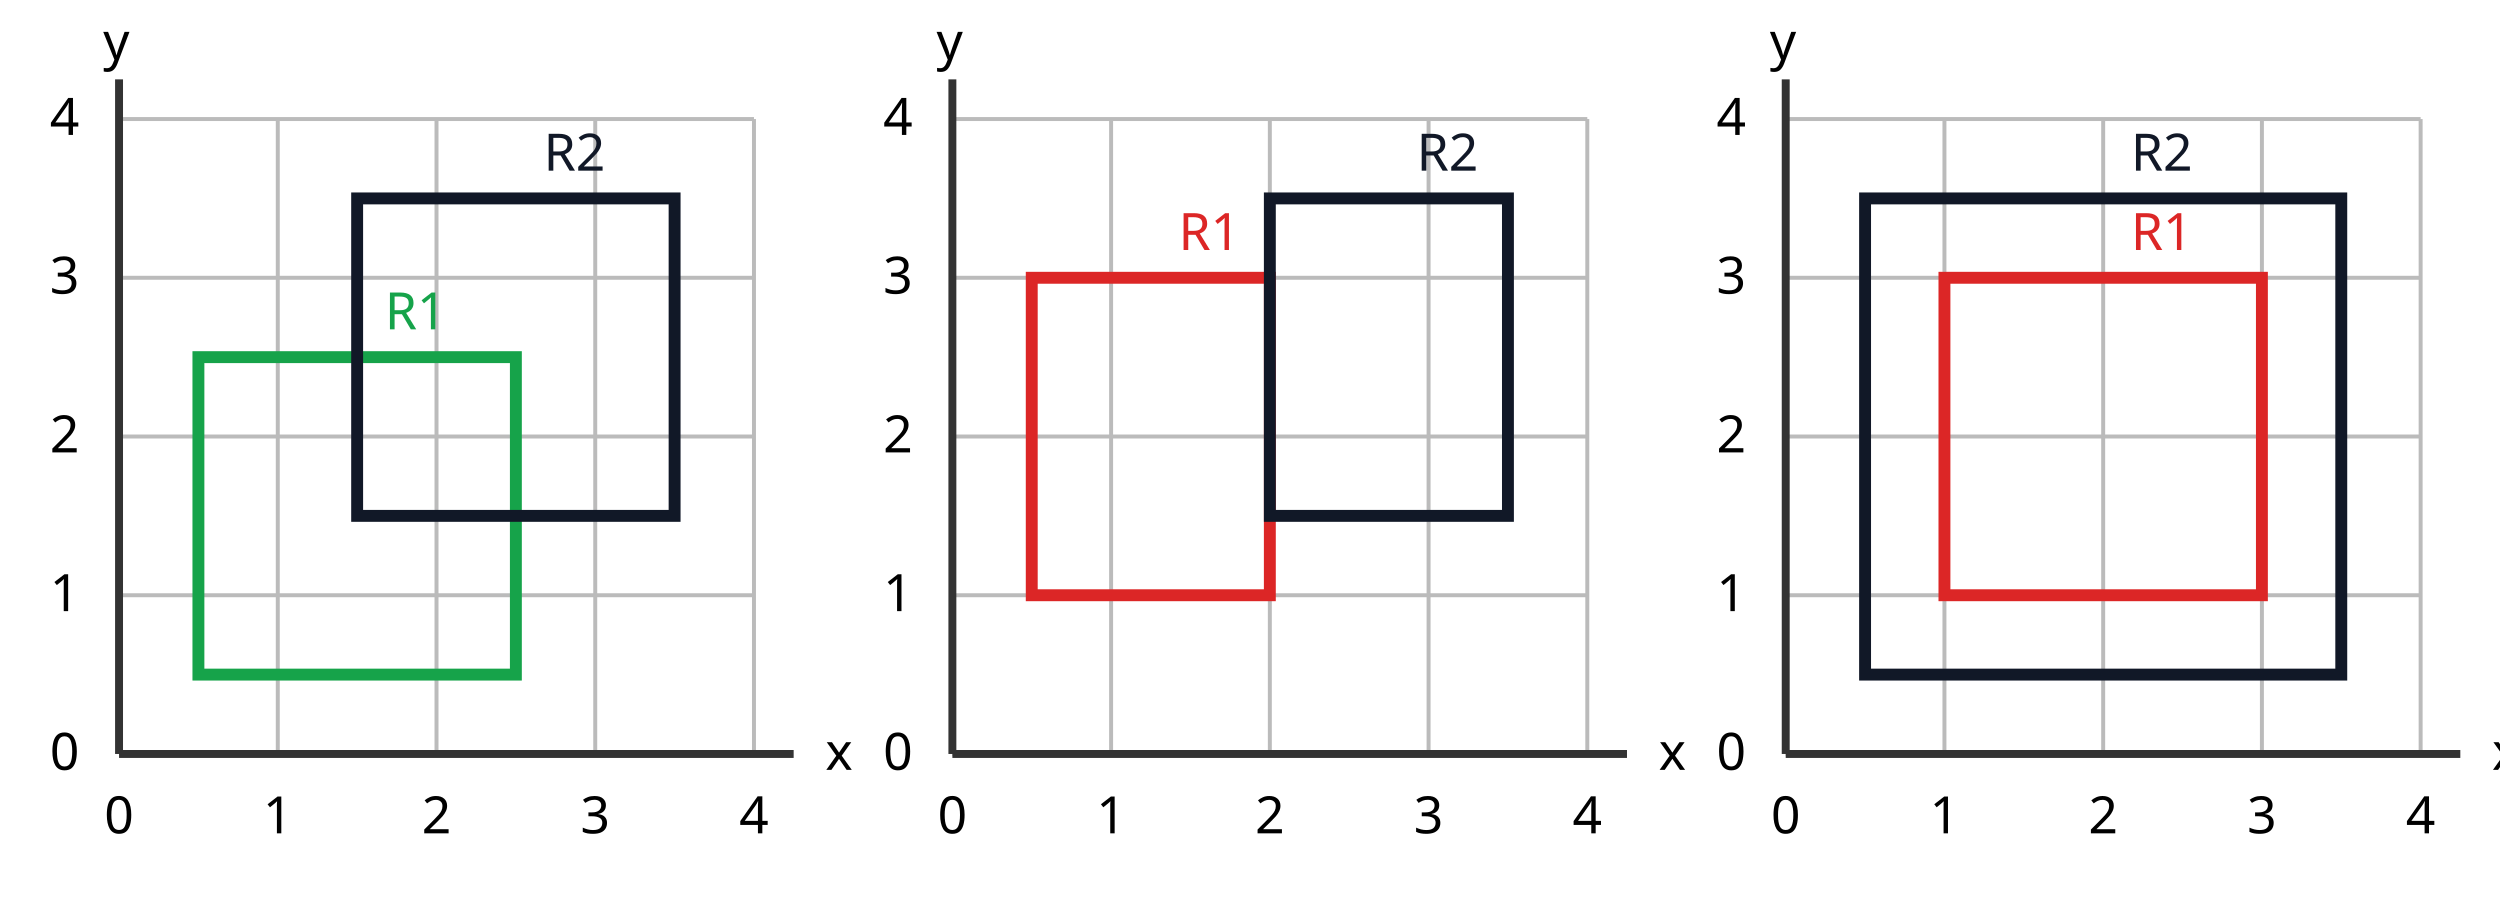
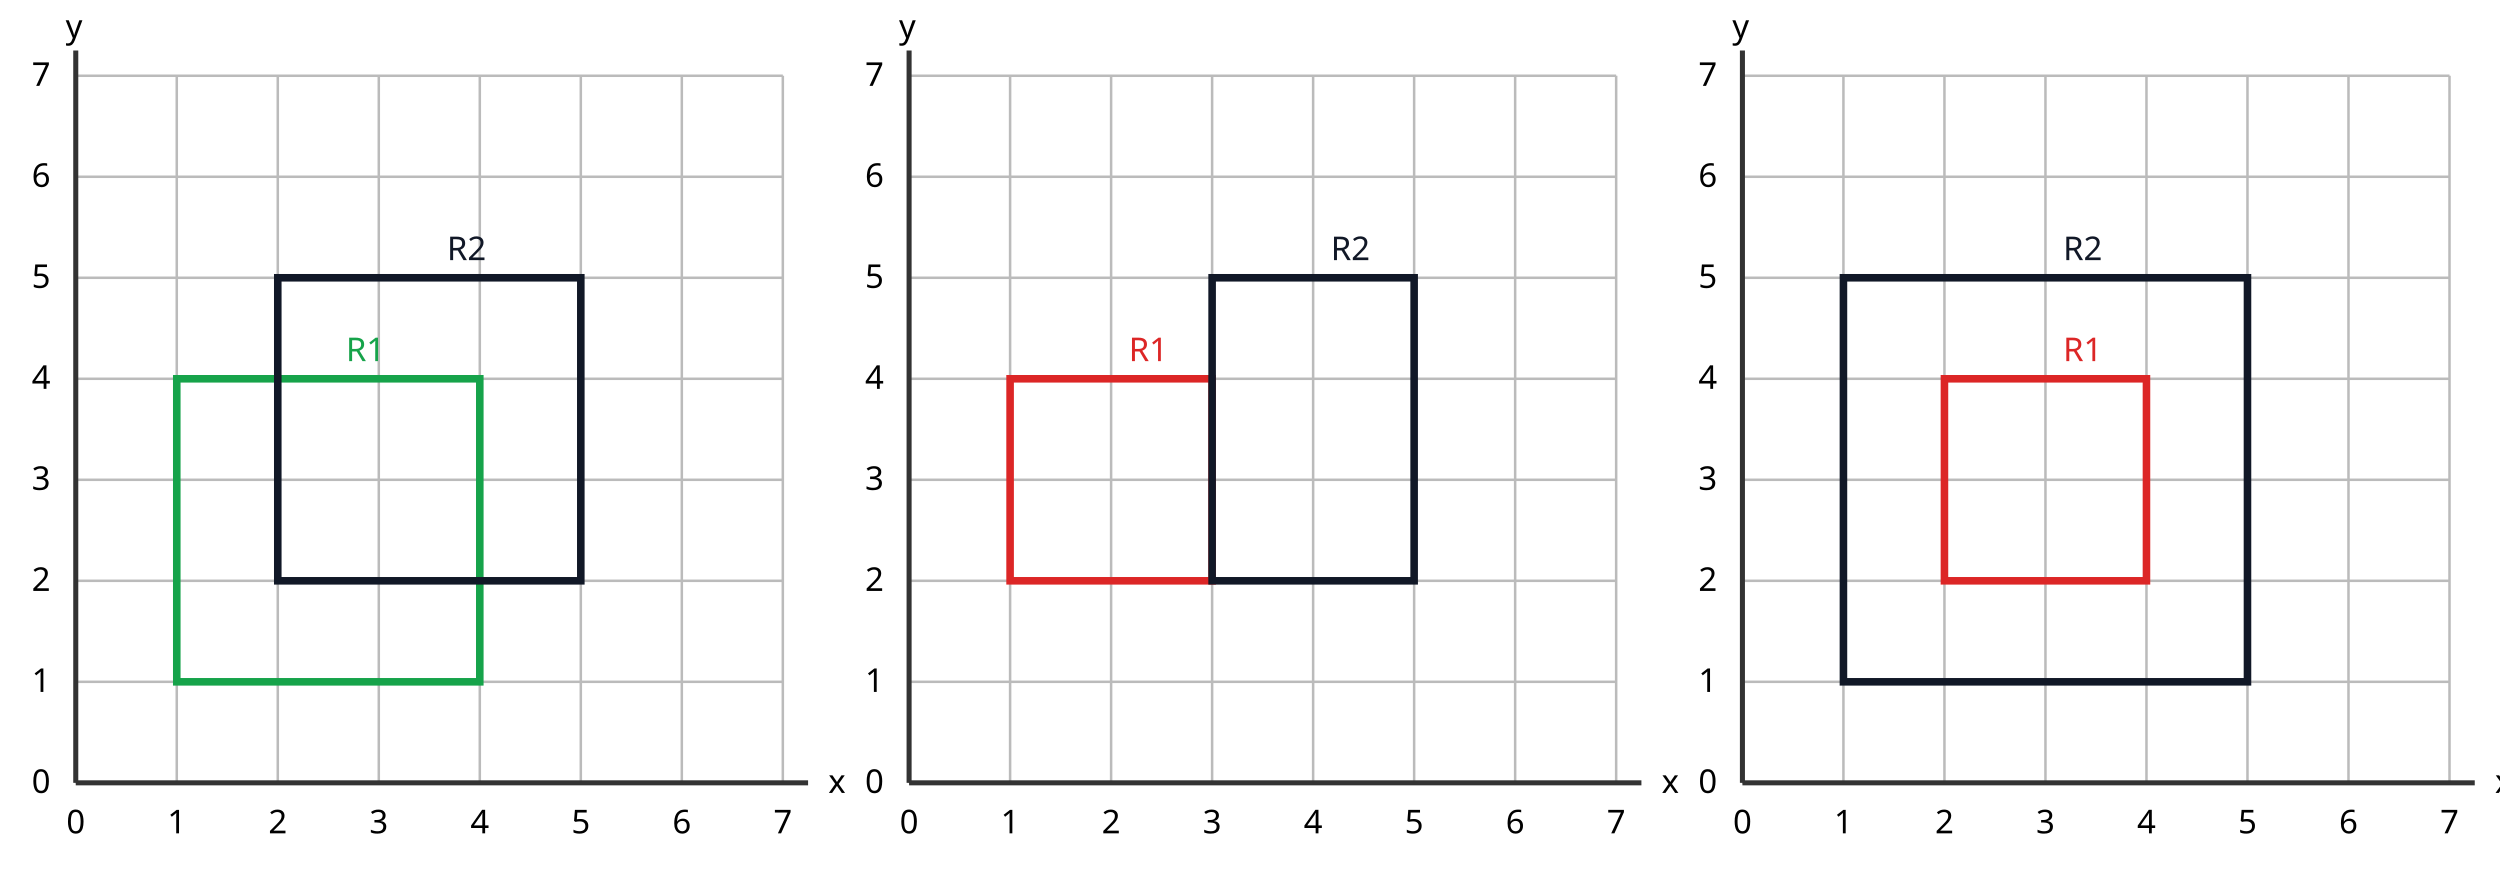
- <svg xmlns="http://www.w3.org/2000/svg" width="630" height="230" viewBox="0 0 630 230">
+ <svg xmlns="http://www.w3.org/2000/svg" width="990" height="350" viewBox="0 0 990 350">
  <style>text{font:13px sans-serif}.grid{stroke:#bbb;stroke-width:1}.axis{stroke:#333;stroke-width:2}.shape{fill:none;stroke-width:3}.endpoint{stroke:none}</style>
-   <line class="grid" x1="30" y1="30" x2="30" y2="190" />
-   <line class="grid" x1="30" y1="190" x2="190" y2="190" />
-   <text x="30" y="210" text-anchor="middle">0</text>
-   <text x="20" y="194" text-anchor="end">0</text>
-   <line class="grid" x1="70" y1="30" x2="70" y2="190" />
-   <line class="grid" x1="30" y1="150" x2="190" y2="150" />
-   <text x="70" y="210" text-anchor="middle">1</text>
-   <text x="20" y="154" text-anchor="end">1</text>
-   <line class="grid" x1="110" y1="30" x2="110" y2="190" />
-   <line class="grid" x1="30" y1="110" x2="190" y2="110" />
-   <text x="110" y="210" text-anchor="middle">2</text>
-   <text x="20" y="114" text-anchor="end">2</text>
-   <line class="grid" x1="150" y1="30" x2="150" y2="190" />
-   <line class="grid" x1="30" y1="70" x2="190" y2="70" />
-   <text x="150" y="210" text-anchor="middle">3</text>
-   <text x="20" y="74" text-anchor="end">3</text>
-   <line class="grid" x1="190" y1="30" x2="190" y2="190" />
-   <line class="grid" x1="30" y1="30" x2="190" y2="30" />
-   <text x="190" y="210" text-anchor="middle">4</text>
-   <text x="20" y="34" text-anchor="end">4</text>
-   <line class="axis" x1="30" y1="190" x2="200" y2="190" />
-   <line class="axis" x1="30" y1="190" x2="30" y2="20" />
-   <text x="208" y="194">x</text>
+   <line class="grid" x1="30" y1="30" x2="30" y2="310" />
+   <line class="grid" x1="30" y1="310" x2="310" y2="310" />
+   <text x="30" y="330" text-anchor="middle">0</text>
+   <text x="20" y="314" text-anchor="end">0</text>
+   <line class="grid" x1="70" y1="30" x2="70" y2="310" />
+   <line class="grid" x1="30" y1="270" x2="310" y2="270" />
+   <text x="70" y="330" text-anchor="middle">1</text>
+   <text x="20" y="274" text-anchor="end">1</text>
+   <line class="grid" x1="110" y1="30" x2="110" y2="310" />
+   <line class="grid" x1="30" y1="230" x2="310" y2="230" />
+   <text x="110" y="330" text-anchor="middle">2</text>
+   <text x="20" y="234" text-anchor="end">2</text>
+   <line class="grid" x1="150" y1="30" x2="150" y2="310" />
+   <line class="grid" x1="30" y1="190" x2="310" y2="190" />
+   <text x="150" y="330" text-anchor="middle">3</text>
+   <text x="20" y="194" text-anchor="end">3</text>
+   <line class="grid" x1="190" y1="30" x2="190" y2="310" />
+   <line class="grid" x1="30" y1="150" x2="310" y2="150" />
+   <text x="190" y="330" text-anchor="middle">4</text>
+   <text x="20" y="154" text-anchor="end">4</text>
+   <line class="grid" x1="230" y1="30" x2="230" y2="310" />
+   <line class="grid" x1="30" y1="110" x2="310" y2="110" />
+   <text x="230" y="330" text-anchor="middle">5</text>
+   <text x="20" y="114" text-anchor="end">5</text>
+   <line class="grid" x1="270" y1="30" x2="270" y2="310" />
+   <line class="grid" x1="30" y1="70" x2="310" y2="70" />
+   <text x="270" y="330" text-anchor="middle">6</text>
+   <text x="20" y="74" text-anchor="end">6</text>
+   <line class="grid" x1="310" y1="30" x2="310" y2="310" />
+   <line class="grid" x1="30" y1="30" x2="310" y2="30" />
+   <text x="310" y="330" text-anchor="middle">7</text>
+   <text x="20" y="34" text-anchor="end">7</text>
+   <line class="axis" x1="30" y1="310" x2="320" y2="310" />
+   <line class="axis" x1="30" y1="310" x2="30" y2="20" />
+   <text x="328" y="314">x</text>
  <text x="26" y="15">y</text>
-   <rect class="shape" x="50.0" y="90.0" width="80.0" height="80.0" stroke="#16a34a" />
-   <text x="97.0" y="83.0" fill="#16a34a">R1</text>
-   <rect class="shape" x="90.0" y="50.0" width="80.0" height="80.0" stroke="#111827" />
-   <text x="137.0" y="43.0" fill="#111827">R2</text>
-   <line class="grid" x1="240" y1="30" x2="240" y2="190" />
-   <line class="grid" x1="240" y1="190" x2="400" y2="190" />
-   <text x="240" y="210" text-anchor="middle">0</text>
-   <text x="230" y="194" text-anchor="end">0</text>
-   <line class="grid" x1="280" y1="30" x2="280" y2="190" />
-   <line class="grid" x1="240" y1="150" x2="400" y2="150" />
-   <text x="280" y="210" text-anchor="middle">1</text>
-   <text x="230" y="154" text-anchor="end">1</text>
-   <line class="grid" x1="320" y1="30" x2="320" y2="190" />
-   <line class="grid" x1="240" y1="110" x2="400" y2="110" />
-   <text x="320" y="210" text-anchor="middle">2</text>
-   <text x="230" y="114" text-anchor="end">2</text>
-   <line class="grid" x1="360" y1="30" x2="360" y2="190" />
-   <line class="grid" x1="240" y1="70" x2="400" y2="70" />
-   <text x="360" y="210" text-anchor="middle">3</text>
-   <text x="230" y="74" text-anchor="end">3</text>
-   <line class="grid" x1="400" y1="30" x2="400" y2="190" />
-   <line class="grid" x1="240" y1="30" x2="400" y2="30" />
-   <text x="400" y="210" text-anchor="middle">4</text>
-   <text x="230" y="34" text-anchor="end">4</text>
-   <line class="axis" x1="240" y1="190" x2="410" y2="190" />
-   <line class="axis" x1="240" y1="190" x2="240" y2="20" />
-   <text x="418" y="194">x</text>
-   <text x="236" y="15">y</text>
-   <rect class="shape" x="260.0" y="70" width="60.0" height="80" stroke="#dc2626" />
-   <text x="297.0" y="63" fill="#dc2626">R1</text>
-   <rect class="shape" x="320" y="50.0" width="60.0" height="80.0" stroke="#111827" />
-   <text x="357.0" y="43.0" fill="#111827">R2</text>
-   <line class="grid" x1="450" y1="30" x2="450" y2="190" />
-   <line class="grid" x1="450" y1="190" x2="610" y2="190" />
-   <text x="450" y="210" text-anchor="middle">0</text>
-   <text x="440" y="194" text-anchor="end">0</text>
-   <line class="grid" x1="490" y1="30" x2="490" y2="190" />
-   <line class="grid" x1="450" y1="150" x2="610" y2="150" />
-   <text x="490" y="210" text-anchor="middle">1</text>
-   <text x="440" y="154" text-anchor="end">1</text>
-   <line class="grid" x1="530" y1="30" x2="530" y2="190" />
-   <line class="grid" x1="450" y1="110" x2="610" y2="110" />
-   <text x="530" y="210" text-anchor="middle">2</text>
-   <text x="440" y="114" text-anchor="end">2</text>
-   <line class="grid" x1="570" y1="30" x2="570" y2="190" />
-   <line class="grid" x1="450" y1="70" x2="610" y2="70" />
-   <text x="570" y="210" text-anchor="middle">3</text>
-   <text x="440" y="74" text-anchor="end">3</text>
-   <line class="grid" x1="610" y1="30" x2="610" y2="190" />
-   <line class="grid" x1="450" y1="30" x2="610" y2="30" />
-   <text x="610" y="210" text-anchor="middle">4</text>
-   <text x="440" y="34" text-anchor="end">4</text>
-   <line class="axis" x1="450" y1="190" x2="620" y2="190" />
-   <line class="axis" x1="450" y1="190" x2="450" y2="20" />
-   <text x="628" y="194">x</text>
-   <text x="446" y="15">y</text>
-   <rect class="shape" x="490" y="70" width="80" height="80" stroke="#dc2626" />
-   <text x="537.0" y="63" fill="#dc2626">R1</text>
-   <rect class="shape" x="470.0" y="50.0" width="120.0" height="120.0" stroke="#111827" />
-   <text x="537.0" y="43.0" fill="#111827">R2</text>
+   <rect class="shape" x="70" y="150" width="120" height="120" stroke="#16a34a" />
+   <text x="137.0" y="143" fill="#16a34a">R1</text>
+   <rect class="shape" x="110" y="110" width="120" height="120" stroke="#111827" />
+   <text x="177.0" y="103" fill="#111827">R2</text>
+   <line class="grid" x1="360" y1="30" x2="360" y2="310" />
+   <line class="grid" x1="360" y1="310" x2="640" y2="310" />
+   <text x="360" y="330" text-anchor="middle">0</text>
+   <text x="350" y="314" text-anchor="end">0</text>
+   <line class="grid" x1="400" y1="30" x2="400" y2="310" />
+   <line class="grid" x1="360" y1="270" x2="640" y2="270" />
+   <text x="400" y="330" text-anchor="middle">1</text>
+   <text x="350" y="274" text-anchor="end">1</text>
+   <line class="grid" x1="440" y1="30" x2="440" y2="310" />
+   <line class="grid" x1="360" y1="230" x2="640" y2="230" />
+   <text x="440" y="330" text-anchor="middle">2</text>
+   <text x="350" y="234" text-anchor="end">2</text>
+   <line class="grid" x1="480" y1="30" x2="480" y2="310" />
+   <line class="grid" x1="360" y1="190" x2="640" y2="190" />
+   <text x="480" y="330" text-anchor="middle">3</text>
+   <text x="350" y="194" text-anchor="end">3</text>
+   <line class="grid" x1="520" y1="30" x2="520" y2="310" />
+   <line class="grid" x1="360" y1="150" x2="640" y2="150" />
+   <text x="520" y="330" text-anchor="middle">4</text>
+   <text x="350" y="154" text-anchor="end">4</text>
+   <line class="grid" x1="560" y1="30" x2="560" y2="310" />
+   <line class="grid" x1="360" y1="110" x2="640" y2="110" />
+   <text x="560" y="330" text-anchor="middle">5</text>
+   <text x="350" y="114" text-anchor="end">5</text>
+   <line class="grid" x1="600" y1="30" x2="600" y2="310" />
+   <line class="grid" x1="360" y1="70" x2="640" y2="70" />
+   <text x="600" y="330" text-anchor="middle">6</text>
+   <text x="350" y="74" text-anchor="end">6</text>
+   <line class="grid" x1="640" y1="30" x2="640" y2="310" />
+   <line class="grid" x1="360" y1="30" x2="640" y2="30" />
+   <text x="640" y="330" text-anchor="middle">7</text>
+   <text x="350" y="34" text-anchor="end">7</text>
+   <line class="axis" x1="360" y1="310" x2="650" y2="310" />
+   <line class="axis" x1="360" y1="310" x2="360" y2="20" />
+   <text x="658" y="314">x</text>
+   <text x="356" y="15">y</text>
+   <rect class="shape" x="400" y="150" width="80" height="80" stroke="#dc2626" />
+   <text x="447.0" y="143" fill="#dc2626">R1</text>
+   <rect class="shape" x="480" y="110" width="80" height="120" stroke="#111827" />
+   <text x="527.0" y="103" fill="#111827">R2</text>
+   <line class="grid" x1="690" y1="30" x2="690" y2="310" />
+   <line class="grid" x1="690" y1="310" x2="970" y2="310" />
+   <text x="690" y="330" text-anchor="middle">0</text>
+   <text x="680" y="314" text-anchor="end">0</text>
+   <line class="grid" x1="730" y1="30" x2="730" y2="310" />
+   <line class="grid" x1="690" y1="270" x2="970" y2="270" />
+   <text x="730" y="330" text-anchor="middle">1</text>
+   <text x="680" y="274" text-anchor="end">1</text>
+   <line class="grid" x1="770" y1="30" x2="770" y2="310" />
+   <line class="grid" x1="690" y1="230" x2="970" y2="230" />
+   <text x="770" y="330" text-anchor="middle">2</text>
+   <text x="680" y="234" text-anchor="end">2</text>
+   <line class="grid" x1="810" y1="30" x2="810" y2="310" />
+   <line class="grid" x1="690" y1="190" x2="970" y2="190" />
+   <text x="810" y="330" text-anchor="middle">3</text>
+   <text x="680" y="194" text-anchor="end">3</text>
+   <line class="grid" x1="850" y1="30" x2="850" y2="310" />
+   <line class="grid" x1="690" y1="150" x2="970" y2="150" />
+   <text x="850" y="330" text-anchor="middle">4</text>
+   <text x="680" y="154" text-anchor="end">4</text>
+   <line class="grid" x1="890" y1="30" x2="890" y2="310" />
+   <line class="grid" x1="690" y1="110" x2="970" y2="110" />
+   <text x="890" y="330" text-anchor="middle">5</text>
+   <text x="680" y="114" text-anchor="end">5</text>
+   <line class="grid" x1="930" y1="30" x2="930" y2="310" />
+   <line class="grid" x1="690" y1="70" x2="970" y2="70" />
+   <text x="930" y="330" text-anchor="middle">6</text>
+   <text x="680" y="74" text-anchor="end">6</text>
+   <line class="grid" x1="970" y1="30" x2="970" y2="310" />
+   <line class="grid" x1="690" y1="30" x2="970" y2="30" />
+   <text x="970" y="330" text-anchor="middle">7</text>
+   <text x="680" y="34" text-anchor="end">7</text>
+   <line class="axis" x1="690" y1="310" x2="980" y2="310" />
+   <line class="axis" x1="690" y1="310" x2="690" y2="20" />
+   <text x="988" y="314">x</text>
+   <text x="686" y="15">y</text>
+   <rect class="shape" x="770" y="150" width="80" height="80" stroke="#dc2626" />
+   <text x="817.0" y="143" fill="#dc2626">R1</text>
+   <rect class="shape" x="730" y="110" width="160" height="160" stroke="#111827" />
+   <text x="817.0" y="103" fill="#111827">R2</text>
</svg>
